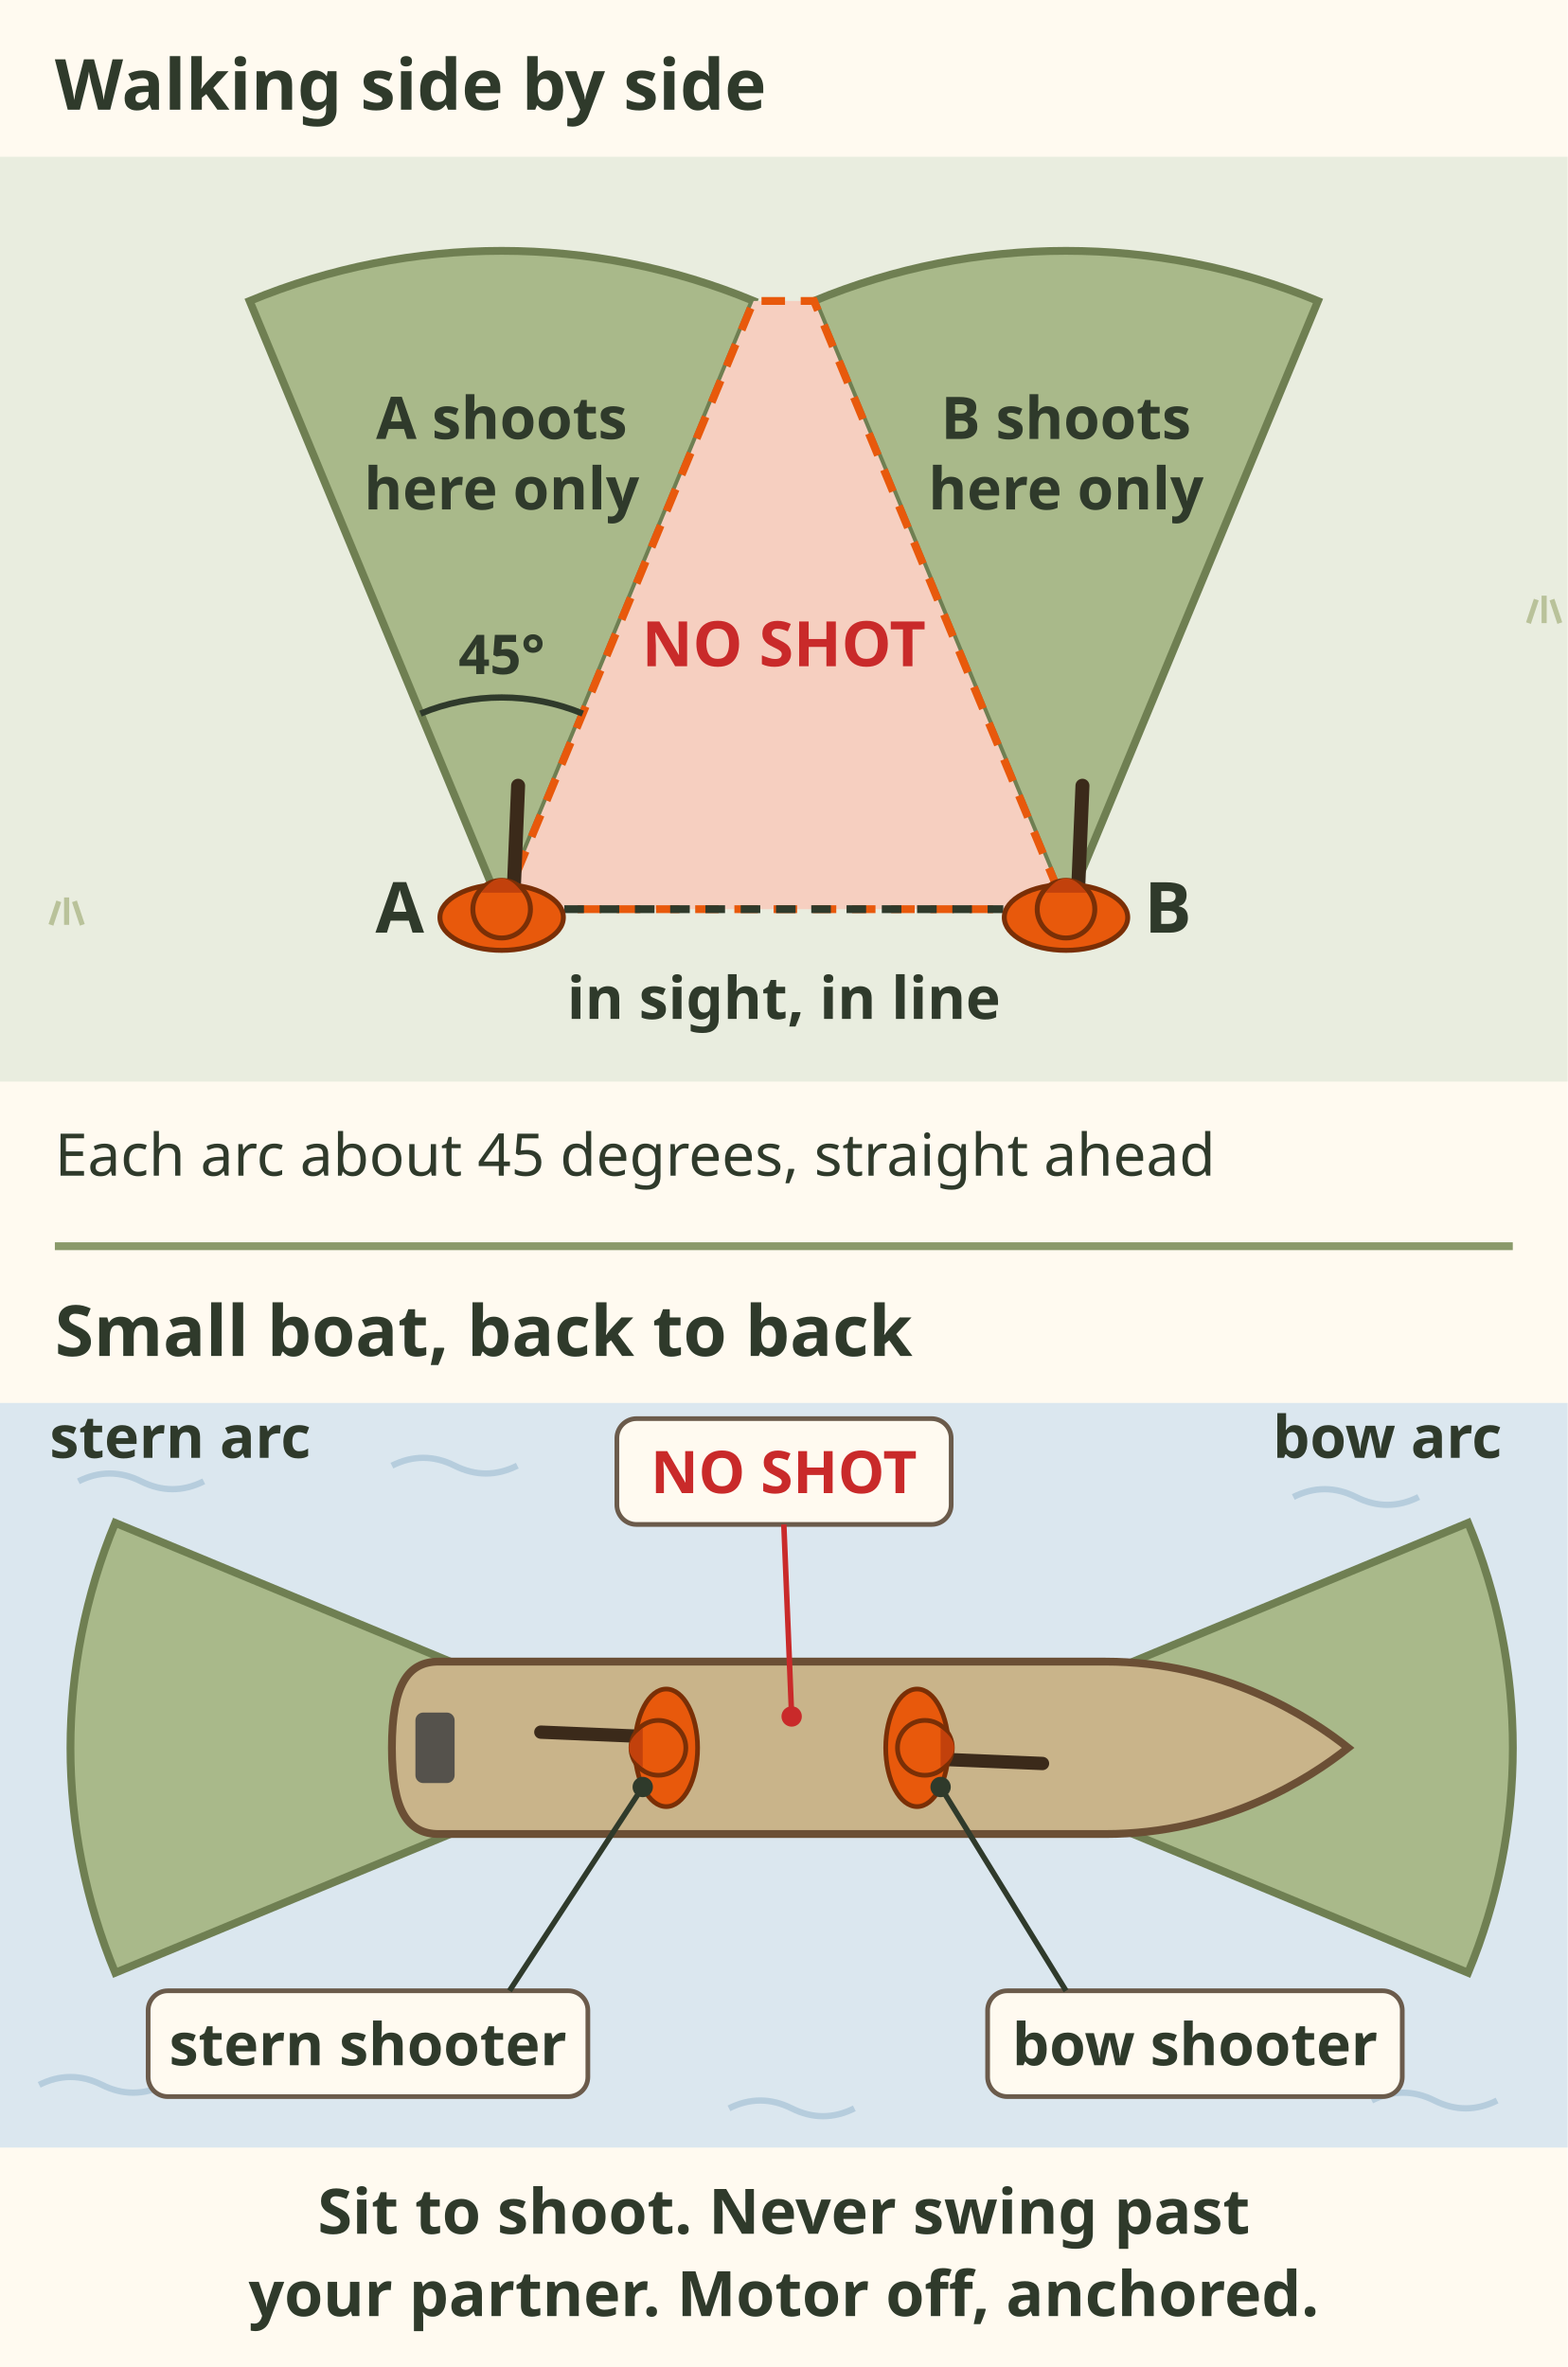
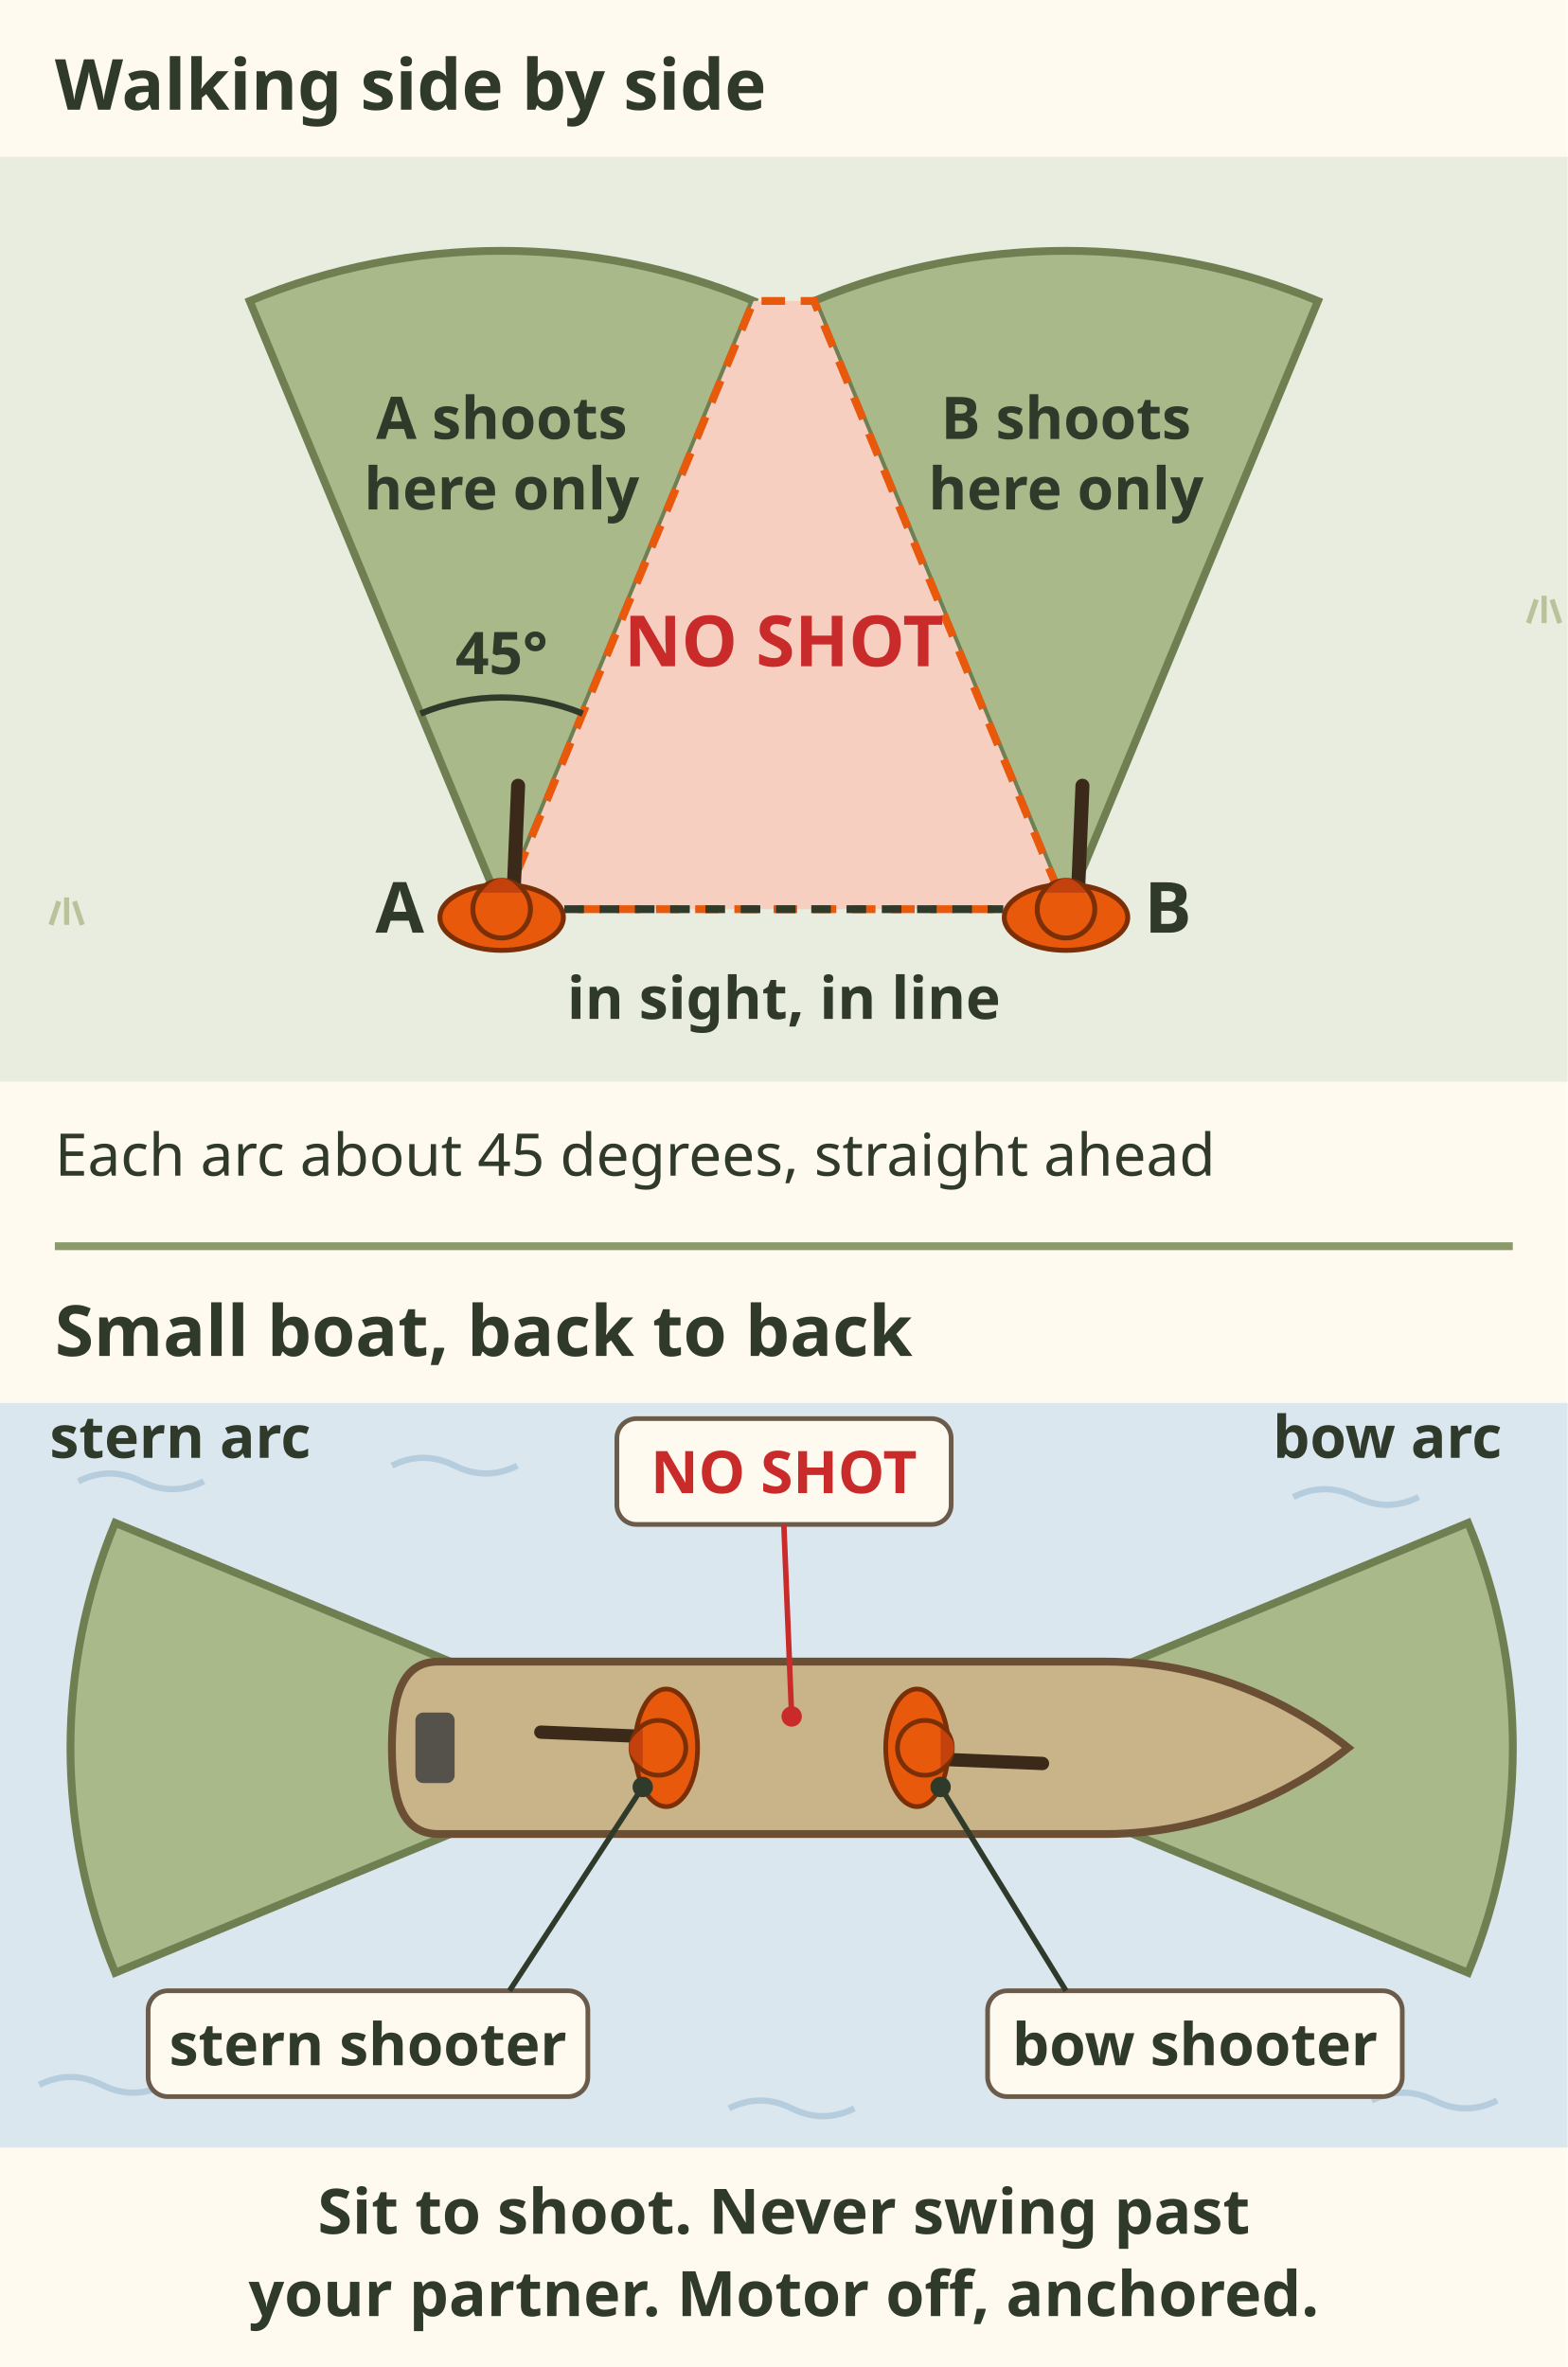
<svg xmlns="http://www.w3.org/2000/svg" viewBox="0 0 400 604" font-family="sans-serif" role="img" aria-label="Zones of fire, seen from above. Walking side by side: hunters A and B walk in sight of each other and in line. Each shoots only in an arc of about 45 degrees straight ahead of them; the wedge between them is NO SHOT. Small boat: two hunters sit back to back, the bow shooter covers the arc off the bow and the stern shooter the arc off the stern; never shoot toward your partner. Sit to shoot, never swing past your partner, motor off and anchored.">
  <rect width="400" height="604" fill="#fffaf0" />
  <text x="14" y="28" font-size="18" font-weight="bold" fill="#2f3a2b">Walking side by side</text>
  <rect x="0" y="40" width="400" height="236" fill="#e9eddf" />
  <path d="M13 236 l2 -6 M17 236 l0 -7 M21 236 l-2 -6" stroke="#b9c29a" stroke-width="1.3" fill="none" />
  <path d="M390 159 l2 -6 M394 159 l0 -7 M398 159 l-2 -6" stroke="#b9c29a" stroke-width="1.3" fill="none" />
-   <path d="M128 232 L63.7 76.8 A168 168 0 0 1 192.3 76.8z" fill="#a9b98a" stroke="#6f7f52" stroke-width="2" />
-   <path d="M272 232 L207.7 76.8 A168 168 0 0 1 336.3 76.8z" fill="#a9b98a" stroke="#6f7f52" stroke-width="2" />
-   <path d="M128.0 232.0 L192.3 76.8 L207.7 76.8 L272.0 232.0z" fill="#f6cfc0" stroke="#e8590c" stroke-width="2" stroke-dasharray="6 4" />
-   <text x="200" y="170" font-size="16" font-weight="bold" fill="#c92a2a" text-anchor="middle">NO SHOT</text>
+   <g data-tip="Your zone of fire|The only slice of ground where you may shoot: about 45 degrees straight ahead. Every shot also needs a safe backstop. Sky is never one.">
+     <path d="M128 232 L63.7 76.8 A168 168 0 0 1 192.3 76.8z" fill="#a9b98a" stroke="#6f7f52" stroke-width="2" />
+   </g>
+   <g data-tip="Partner zone|B shoots only in their own slice. Never swing the muzzle outside your zone, even tracking a running deer.">
+     <path d="M272 232 L207.7 76.8 A168 168 0 0 1 336.3 76.8z" fill="#a9b98a" stroke="#6f7f52" stroke-width="2" />
+   </g>
+   <g data-tip="No shot zone|The middle and behind are no shot zones. A deer runs into the gap: hold fire.">
+     <path d="M128.0 232.0 L192.3 76.8 L207.7 76.8 L272.0 232.0z" fill="#f6cfc0" stroke="#e8590c" stroke-width="2" stroke-dasharray="6 4" />
+     <text x="200" y="170" font-size="18" font-weight="bold" fill="#c92a2a" text-anchor="middle">NO SHOT</text>
+   </g>
  <text x="128" y="112" font-size="15" font-weight="bold" fill="#2f3a2b" text-anchor="middle">A shoots</text>
  <text x="128" y="130" font-size="15" font-weight="bold" fill="#2f3a2b" text-anchor="middle">here only</text>
  <text x="272" y="112" font-size="15" font-weight="bold" fill="#2f3a2b" text-anchor="middle">B shoots</text>
  <text x="272" y="130" font-size="15" font-weight="bold" fill="#2f3a2b" text-anchor="middle">here only</text>
  <path d="M107.3 182.1 A54 54 0 0 1 148.7 182.1" stroke="#2f3a2b" stroke-width="1.6" fill="none" />
-   <text x="128" y="172" font-size="14" font-weight="bold" fill="#2f3a2b" text-anchor="middle">45°</text>
-   <line x1="144" y1="232" x2="256" y2="232" stroke="#2f3a2b" stroke-width="2" stroke-dasharray="5 4" />
-   <g transform="translate(128 232) rotate(0) scale(1.05)">
-     <path d="M3 -6 L4 -30" stroke="#3b2a1a" stroke-width="3.4" stroke-linecap="round" />
-     <ellipse cx="0" cy="2" rx="15" ry="8" fill="#e8590c" stroke="#7a2f06" stroke-width="1.2" />
-     <circle cx="0" cy="0" r="7" fill="#e8590c" stroke="#7a2f06" stroke-width="1.2" />
-     <path d="M-5 -4 Q0 -11 5 -4z" fill="#c2410c" />
+   <text x="128" y="172" font-size="15" font-weight="bold" fill="#2f3a2b" text-anchor="middle">45°</text>
+   <g data-tip="In sight, in line|Walk side by side, always in sight. Lose sight of each other: muzzles up or down, no shooting, call out.">
+     <line x1="144" y1="232" x2="256" y2="232" stroke="#2f3a2b" stroke-width="2" stroke-dasharray="5 4" />
+     <g transform="translate(128 232) rotate(0) scale(1.05)">
+       <path d="M3 -6 L4 -30" stroke="#3b2a1a" stroke-width="3.4" stroke-linecap="round" />
+       <ellipse cx="0" cy="2" rx="15" ry="8" fill="#e8590c" stroke="#7a2f06" stroke-width="1.2" />
+       <circle cx="0" cy="0" r="7" fill="#e8590c" stroke="#7a2f06" stroke-width="1.2" />
+       <path d="M-5 -4 Q0 -11 5 -4z" fill="#c2410c" />
+     </g>
+     <g transform="translate(272 232) rotate(0) scale(1.05)">
+       <path d="M3 -6 L4 -30" stroke="#3b2a1a" stroke-width="3.4" stroke-linecap="round" />
+       <ellipse cx="0" cy="2" rx="15" ry="8" fill="#e8590c" stroke="#7a2f06" stroke-width="1.2" />
+       <circle cx="0" cy="0" r="7" fill="#e8590c" stroke="#7a2f06" stroke-width="1.2" />
+       <path d="M-5 -4 Q0 -11 5 -4z" fill="#c2410c" />
+     </g>
+     <text x="102" y="238" font-size="18" font-weight="bold" fill="#2f3a2b" text-anchor="middle">A</text>
+     <text x="298" y="238" font-size="18" font-weight="bold" fill="#2f3a2b" text-anchor="middle">B</text>
+     <text x="200" y="260" font-size="15" font-weight="bold" fill="#2f3a2b" text-anchor="middle">in sight, in line</text>
  </g>
-   <g transform="translate(272 232) rotate(0) scale(1.05)">
-     <path d="M3 -6 L4 -30" stroke="#3b2a1a" stroke-width="3.4" stroke-linecap="round" />
-     <ellipse cx="0" cy="2" rx="15" ry="8" fill="#e8590c" stroke="#7a2f06" stroke-width="1.2" />
-     <circle cx="0" cy="0" r="7" fill="#e8590c" stroke="#7a2f06" stroke-width="1.2" />
-     <path d="M-5 -4 Q0 -11 5 -4z" fill="#c2410c" />
-   </g>
-   <text x="102" y="238" font-size="18" font-weight="bold" fill="#2f3a2b" text-anchor="middle">A</text>
-   <text x="298" y="238" font-size="18" font-weight="bold" fill="#2f3a2b" text-anchor="middle">B</text>
-   <text x="200" y="260" font-size="15" font-weight="bold" fill="#2f3a2b" text-anchor="middle">in sight, in line</text>
  <text x="14" y="300" font-size="15" fill="#2f3a2b">Each arc about 45 degrees, straight ahead</text>
  <line x1="14" y1="318" x2="386" y2="318" stroke="#8a9a6b" stroke-width="2" />
  <text x="14" y="346" font-size="18" font-weight="bold" fill="#2f3a2b">Small boat, back to back</text>
  <rect x="0" y="358" width="400" height="190" fill="#dbe7ef" />
  <path d="M20 378 q8 -4 16 0 t16 0" stroke="#b6cddd" stroke-width="1.6" fill="none" />
  <path d="M330 382 q8 -4 16 0 t16 0" stroke="#b6cddd" stroke-width="1.6" fill="none" />
  <path d="M10 532 q8 -4 16 0 t16 0" stroke="#b6cddd" stroke-width="1.6" fill="none" />
  <path d="M350 536 q8 -4 16 0 t16 0" stroke="#b6cddd" stroke-width="1.6" fill="none" />
  <path d="M100 374 q8 -4 16 0 t16 0" stroke="#b6cddd" stroke-width="1.6" fill="none" />
  <path d="M186 538 q8 -4 16 0 t16 0" stroke="#b6cddd" stroke-width="1.6" fill="none" />
-   <path d="M168 446 L29.4 503.4 A150 150 0 0 1 29.4 388.6z" fill="#a9b98a" stroke="#6f7f52" stroke-width="2" />
-   <path d="M236 446 L374.6 388.6 A150 150 0 0 1 374.6 503.4z" fill="#a9b98a" stroke="#6f7f52" stroke-width="2" />
-   <path d="M112 424 H282 C312 424 334 438 344 446 C334 454 312 468 282 468 H112 C104 468 100 462 100 446 C100 430 104 424 112 424z" fill="#c9b48a" stroke="#6b4f35" stroke-width="2" />
+   <g data-tip="Back to back|Two hunters sit back to back: the bow shooter faces forward, the stern shooter faces back. Shoot sitting, never stand.">
+     <path d="M168 446 L29.4 503.4 A150 150 0 0 1 29.4 388.6z" fill="#a9b98a" stroke="#6f7f52" stroke-width="2" />
+     <path d="M236 446 L374.6 388.6 A150 150 0 0 1 374.6 503.4z" fill="#a9b98a" stroke="#6f7f52" stroke-width="2" />
+     <path d="M112 424 H282 C312 424 334 438 344 446 C334 454 312 468 282 468 H112 C104 468 100 462 100 446 C100 430 104 424 112 424z" fill="#c9b48a" stroke="#6b4f35" stroke-width="2" />
+   </g>
  <rect x="106" y="437" width="10" height="18" rx="2" fill="#55524c" />
  <g transform="translate(168 446) rotate(270) scale(1.0)">
    <path d="M3 -6 L4 -30" stroke="#3b2a1a" stroke-width="3.4" stroke-linecap="round" />
    <ellipse cx="0" cy="2" rx="15" ry="8" fill="#e8590c" stroke="#7a2f06" stroke-width="1.2" />
    <circle cx="0" cy="0" r="7" fill="#e8590c" stroke="#7a2f06" stroke-width="1.2" />
    <path d="M-5 -4 Q0 -11 5 -4z" fill="#c2410c" />
  </g>
  <g transform="translate(236 446) rotate(90) scale(1.0)">
    <path d="M3 -6 L4 -30" stroke="#3b2a1a" stroke-width="3.4" stroke-linecap="round" />
    <ellipse cx="0" cy="2" rx="15" ry="8" fill="#e8590c" stroke="#7a2f06" stroke-width="1.2" />
    <circle cx="0" cy="0" r="7" fill="#e8590c" stroke="#7a2f06" stroke-width="1.2" />
    <path d="M-5 -4 Q0 -11 5 -4z" fill="#c2410c" />
  </g>
  <text x="46" y="372" font-size="15" font-weight="bold" fill="#2f3a2b" text-anchor="middle">stern arc</text>
  <text x="354" y="372" font-size="15" font-weight="bold" fill="#2f3a2b" text-anchor="middle">bow arc</text>
  <rect x="37.8" y="508.0" width="112.2" height="27.0" rx="5" fill="#fffaf0" stroke="#6b5b4b" stroke-width="1.2" />
  <text x="93.887" y="527" font-size="15" font-weight="bold" fill="#2f3a2b" text-anchor="middle">stern shooter</text>
  <line x1="164" y1="456" x2="130" y2="508" stroke="#2f3a2b" stroke-width="1.4" />
  <circle cx="164" cy="456" r="2.6" fill="#2f3a2b" />
  <rect x="252.0" y="508.0" width="105.8" height="27.0" rx="5" fill="#fffaf0" stroke="#6b5b4b" stroke-width="1.2" />
  <text x="304.903" y="527" font-size="15" font-weight="bold" fill="#2f3a2b" text-anchor="middle">bow shooter</text>
  <line x1="240" y1="456" x2="272" y2="508" stroke="#2f3a2b" stroke-width="1.4" />
  <circle cx="240" cy="456" r="2.6" fill="#2f3a2b" />
-   <rect x="157.4" y="362.0" width="85.3" height="27.0" rx="5" fill="#fffaf0" stroke="#6b5b4b" stroke-width="1.2" />
-   <text x="200" y="381" font-size="15" font-weight="bold" fill="#c92a2a" text-anchor="middle">NO SHOT</text>
-   <line x1="202" y1="438" x2="200" y2="389" stroke="#c92a2a" stroke-width="1.4" />
-   <circle cx="202" cy="438" r="2.6" fill="#c92a2a" />
-   <text x="200" y="570" font-size="16" font-weight="bold" fill="#2f3a2b" text-anchor="middle">Sit to shoot. Never swing past</text>
-   <text x="200" y="591" font-size="16" font-weight="bold" fill="#2f3a2b" text-anchor="middle">your partner. Motor off, anchored.</text>
+   <g data-tip="Never toward your partner|Never shoot toward your partner. Only one person moves at a time. Unload before anyone changes seats.">
+     <rect x="157.4" y="362.0" width="85.3" height="27.0" rx="5" fill="#fffaf0" stroke="#6b5b4b" stroke-width="1.2" />
+     <text x="200" y="381" font-size="15" font-weight="bold" fill="#c92a2a" text-anchor="middle">NO SHOT</text>
+     <line x1="202" y1="438" x2="200" y2="389" stroke="#c92a2a" stroke-width="1.4" />
+     <circle cx="202" cy="438" r="2.6" fill="#c92a2a" />
+   </g>
+   <g data-tip="Loaded in a boat|From 1 October 2026, a BC hunting exemption allows a loaded firearm in a boat with no motor, or while the motor is not moving the boat.">
+     <text x="200" y="570" font-size="16" font-weight="bold" fill="#2f3a2b" text-anchor="middle">Sit to shoot. Never swing past</text>
+     <text x="200" y="591" font-size="16" font-weight="bold" fill="#2f3a2b" text-anchor="middle">your partner. Motor off, anchored.</text>
+   </g>
</svg>
